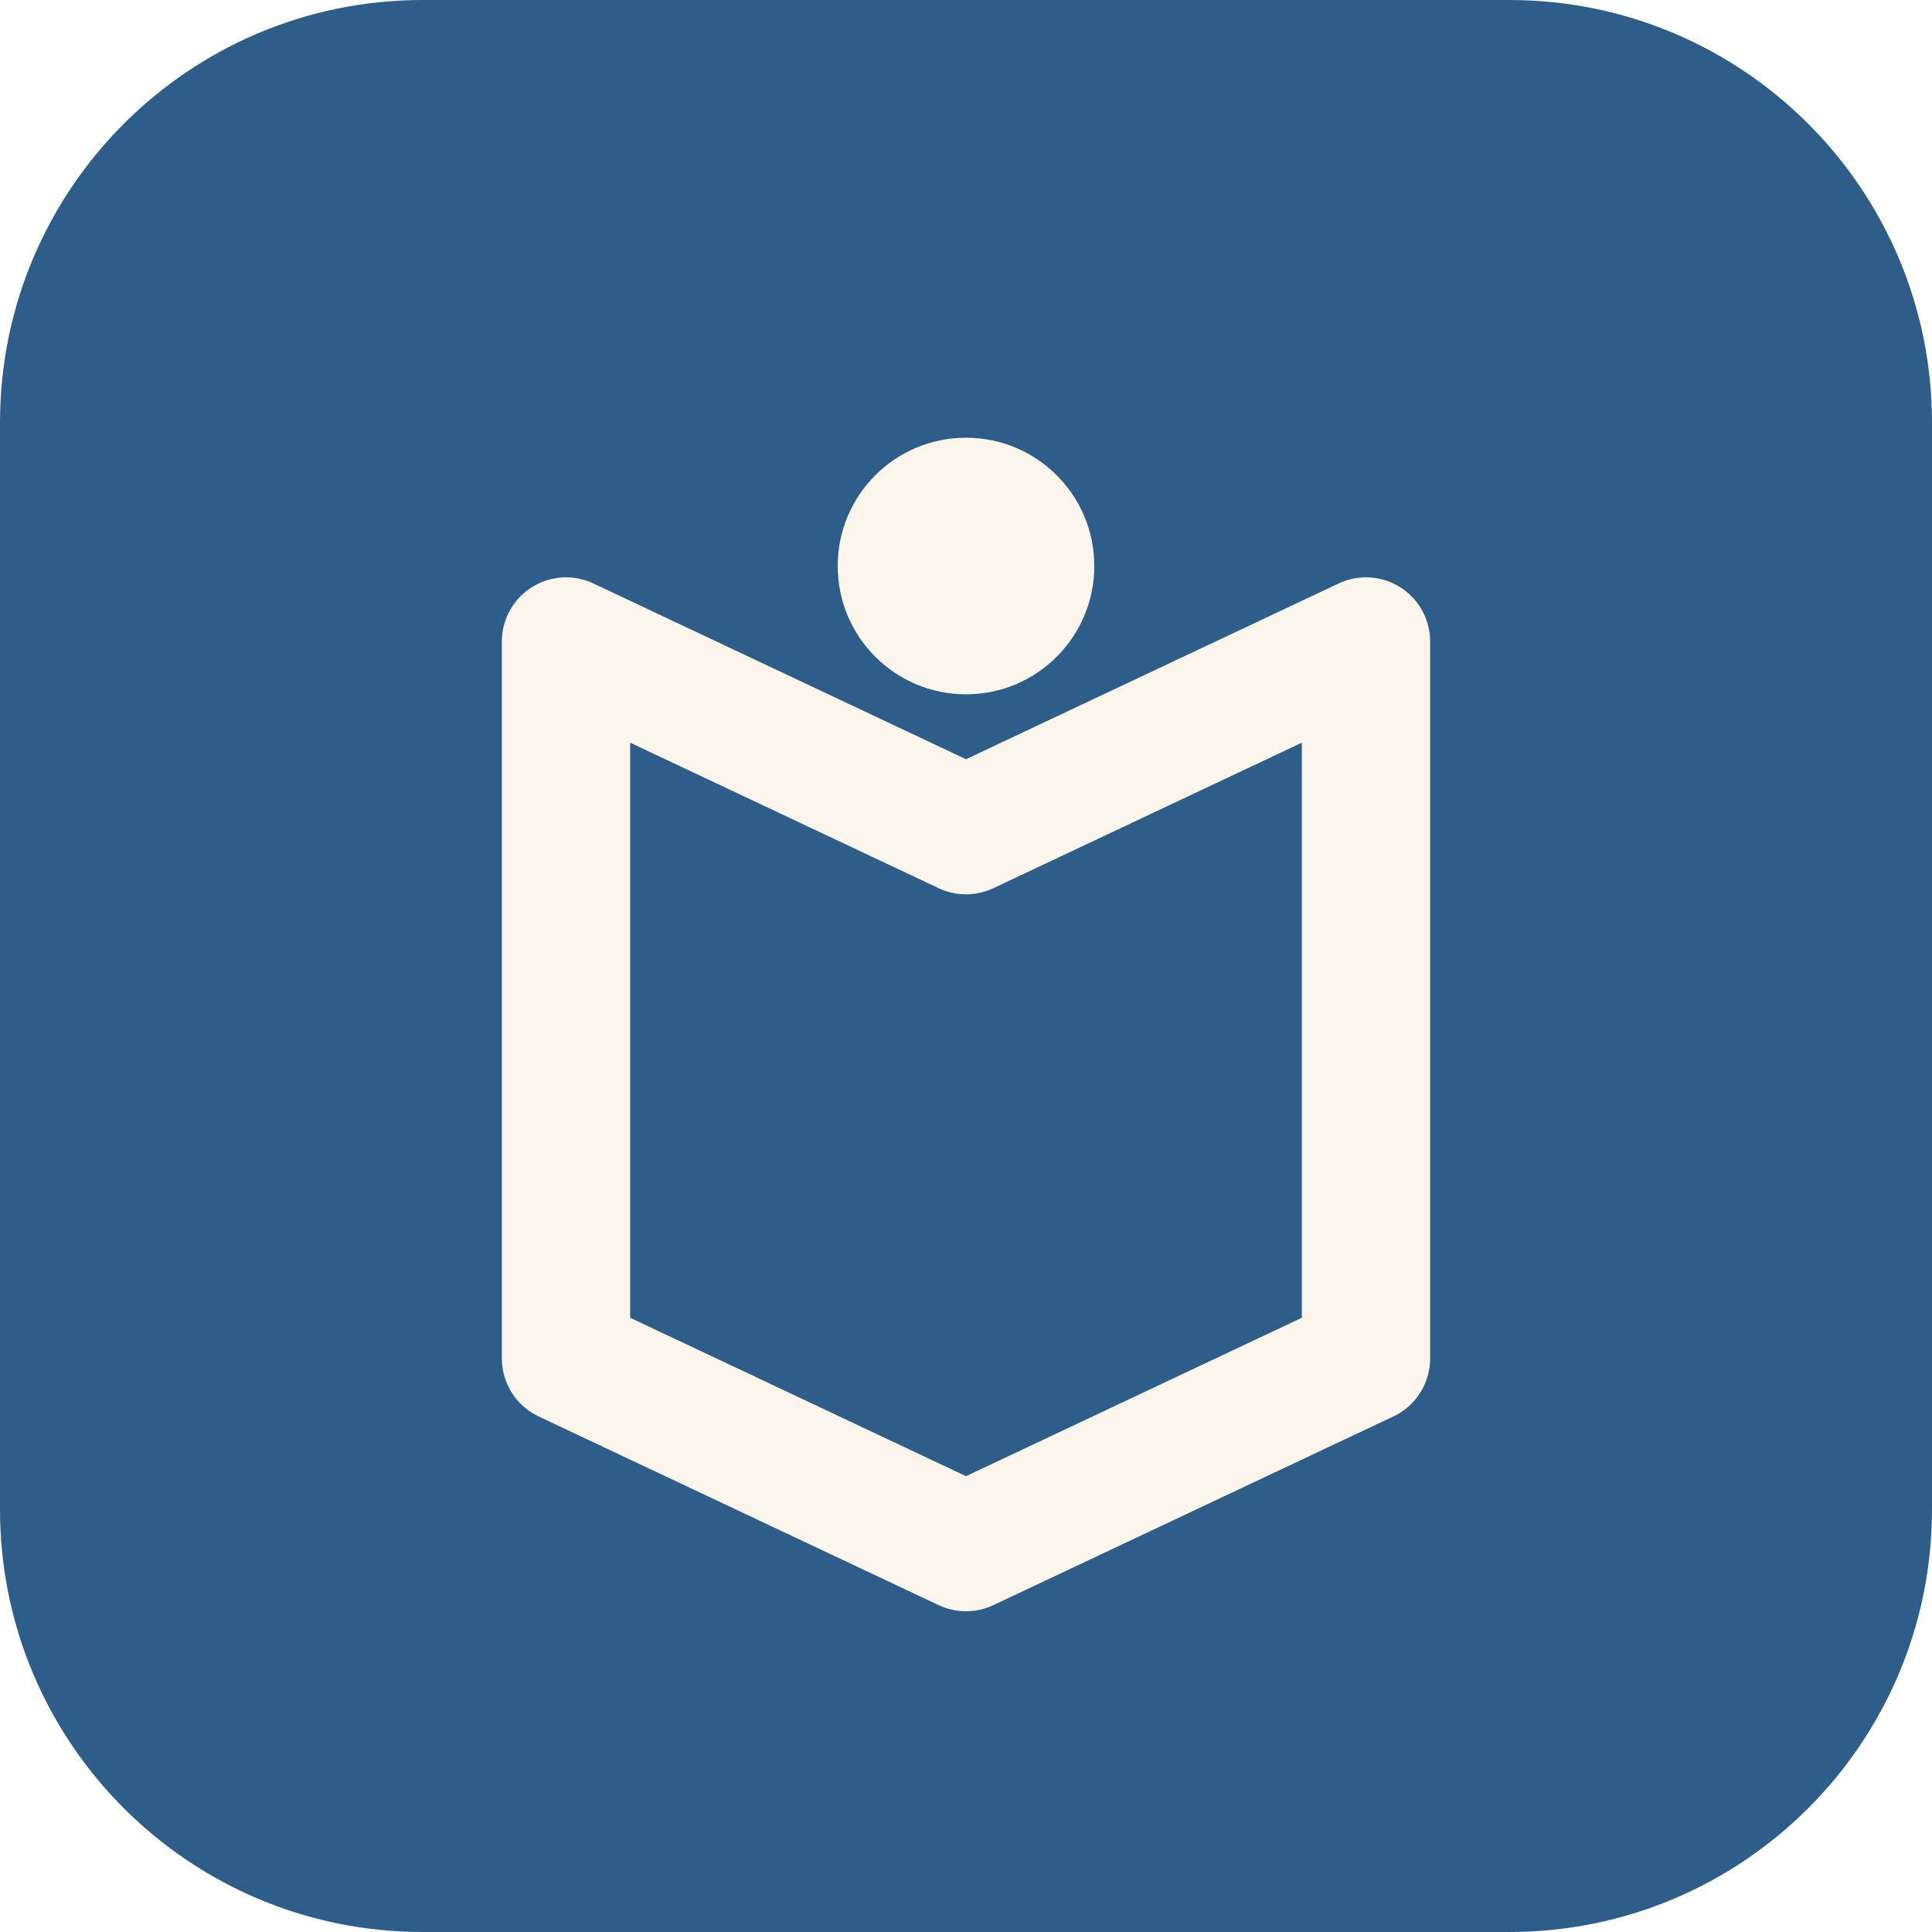
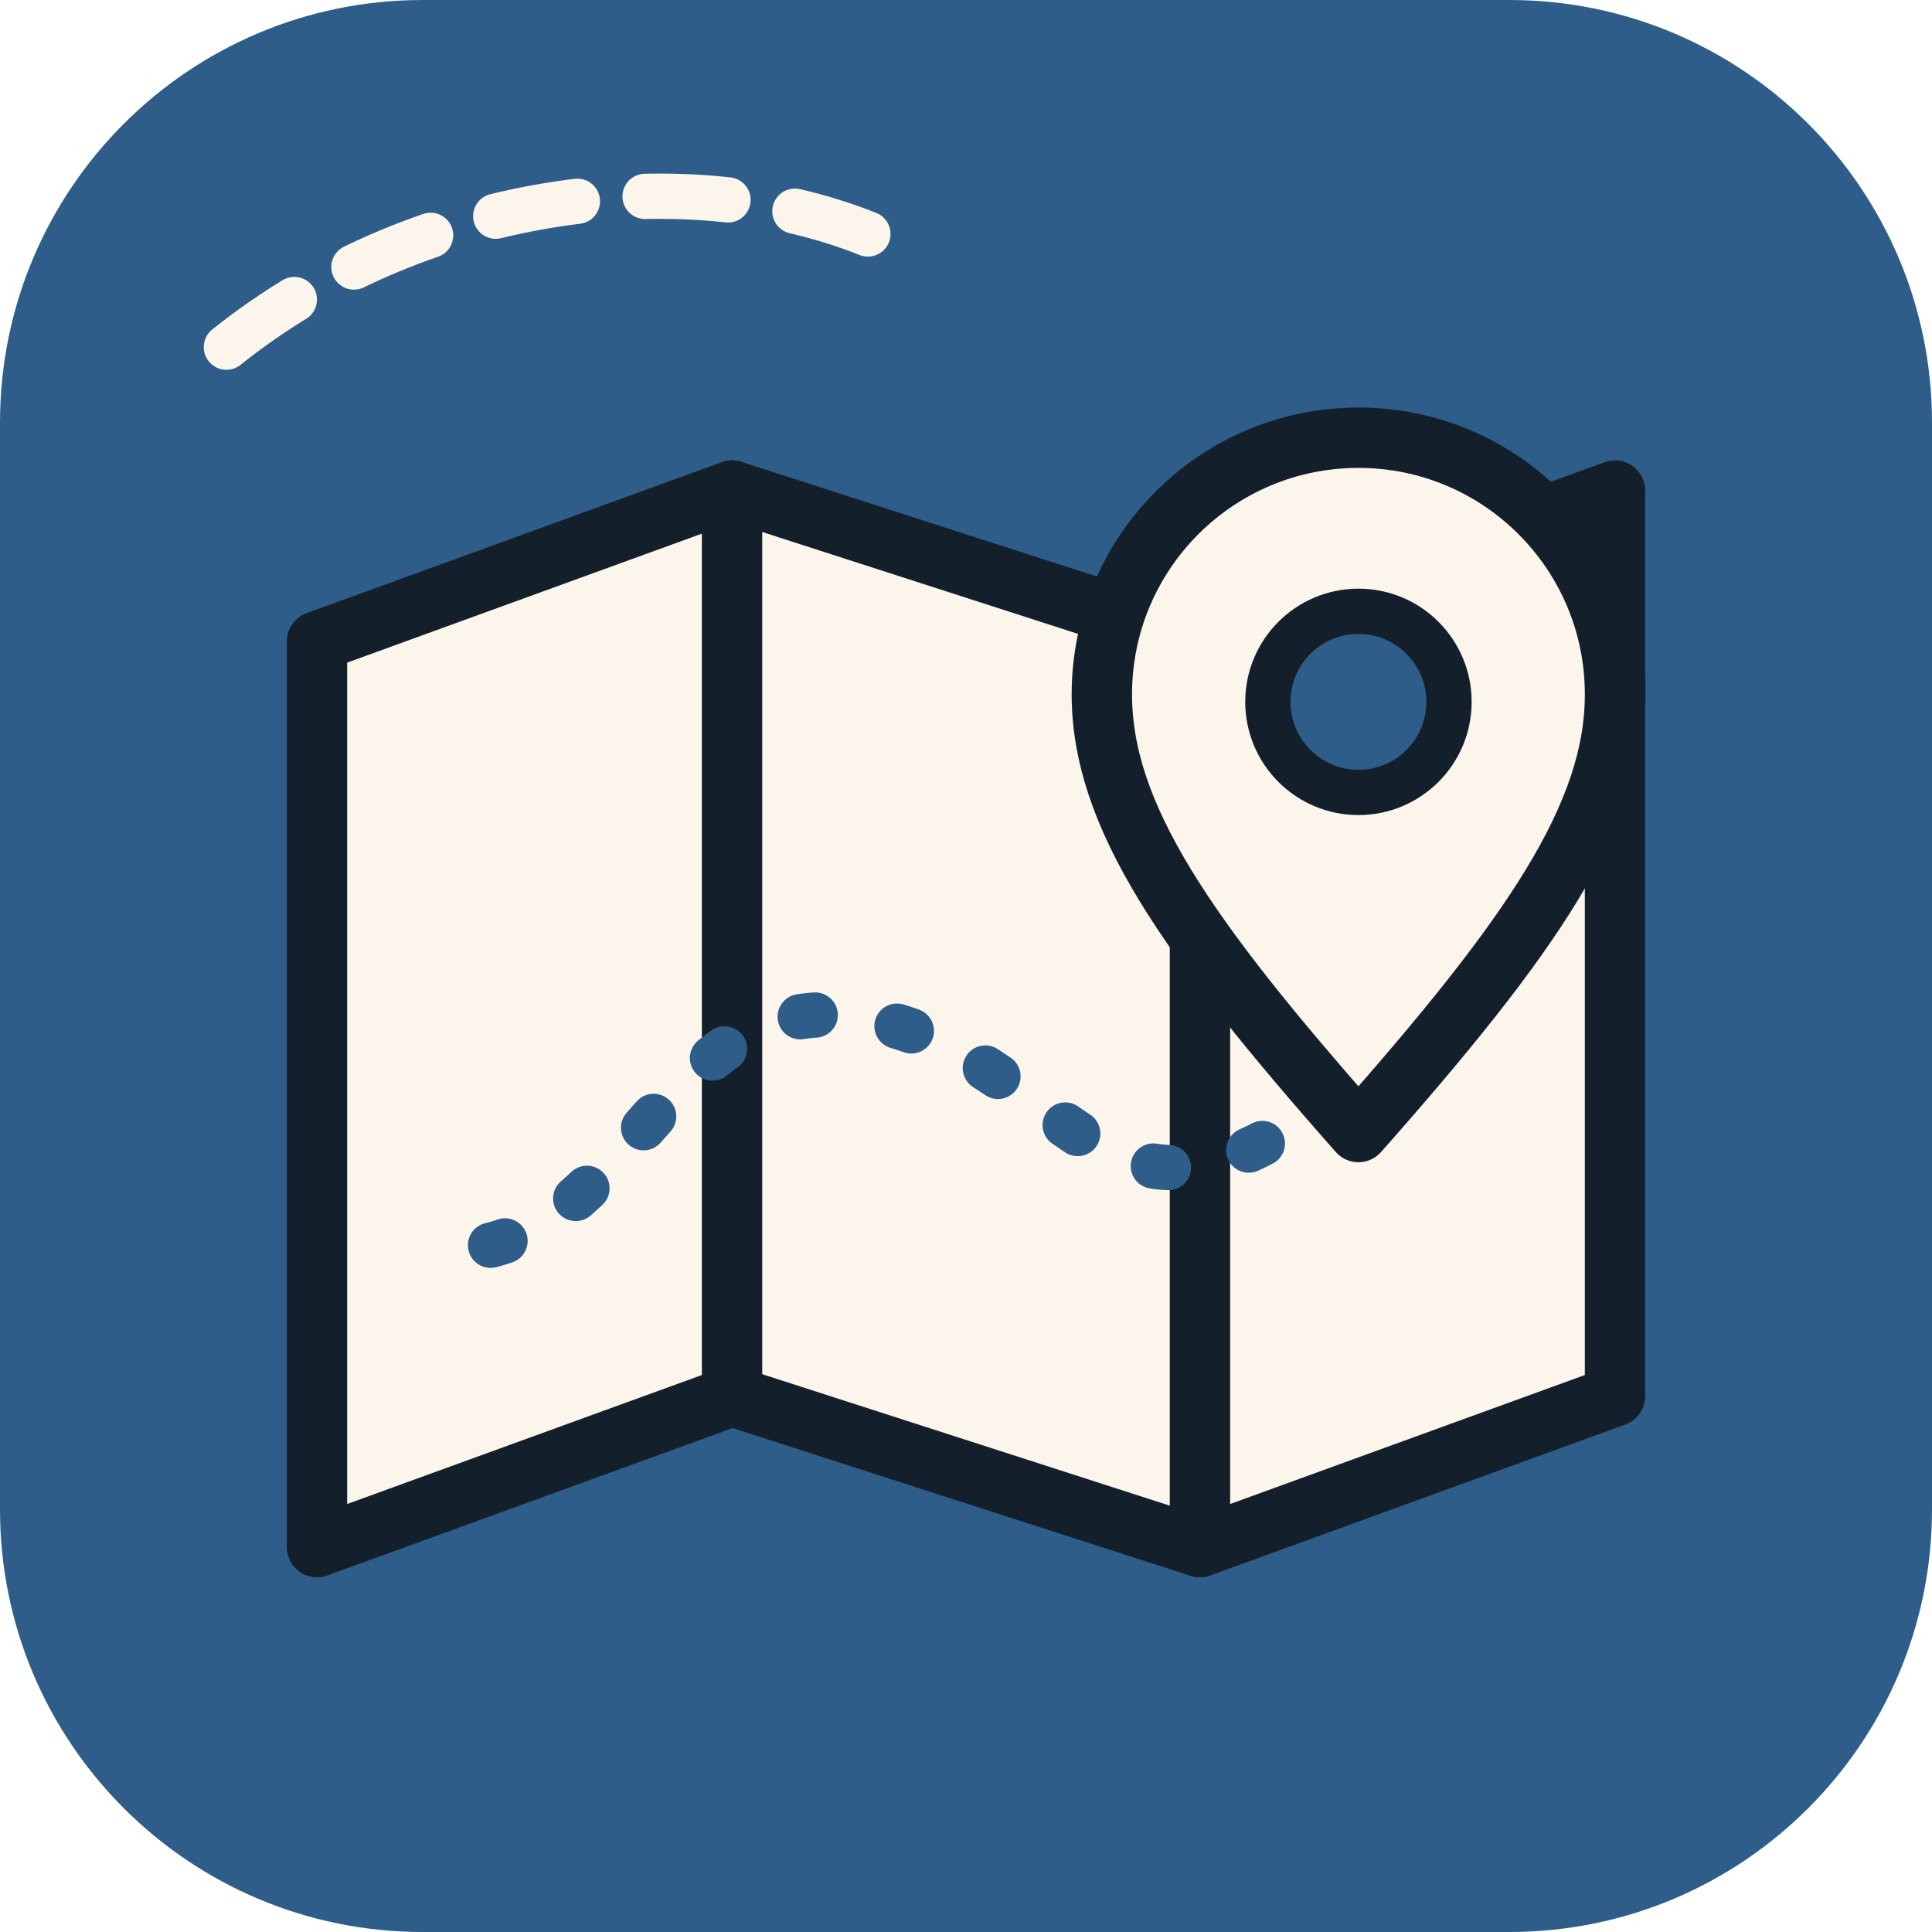
<svg xmlns="http://www.w3.org/2000/svg" viewBox="0 0 512 512">
  <rect width="512" height="512" rx="112" fill="#2F5D8A" />
-   <path d="M150 360V170l106 50 106-50v190l-106 50z" fill="none" stroke="#FBF5EC" stroke-width="34" stroke-linejoin="round" />
-   <circle cx="256" cy="150" r="34" fill="#FBF5EC" />
+   <g stroke="#13202B" stroke-width="16" stroke-linejoin="round" stroke-linecap="round">
+     <path d="M84 170l110-40 124 40 110-40v240l-110 40-124-40-110 40z" fill="#FBF5EC" />
+     <path d="M194 130v240M318 170v240" fill="none" />
+   </g>
+   <path d="M130 330c40-10 50-70 100-60s60 60 110 30" fill="none" stroke="#2F5D8A" stroke-width="12" stroke-dasharray="4 22" stroke-linecap="round" />
+   <g stroke="#13202B" stroke-width="16" stroke-linejoin="round">
+     <path d="M360 300c-46-52-68-84-68-116a68 68 0 0 1 136 0c0 32-22 64-68 116z" fill="#FBF5EC" />
+   </g>
+   <circle cx="360" cy="186" r="24" fill="#2F5D8A" stroke="#13202B" stroke-width="12" />
+   <path d="M60 92c50-40 120-50 170-30" fill="none" stroke="#FBF5EC" stroke-width="12" stroke-dasharray="22 18" stroke-linecap="round" />
</svg>
